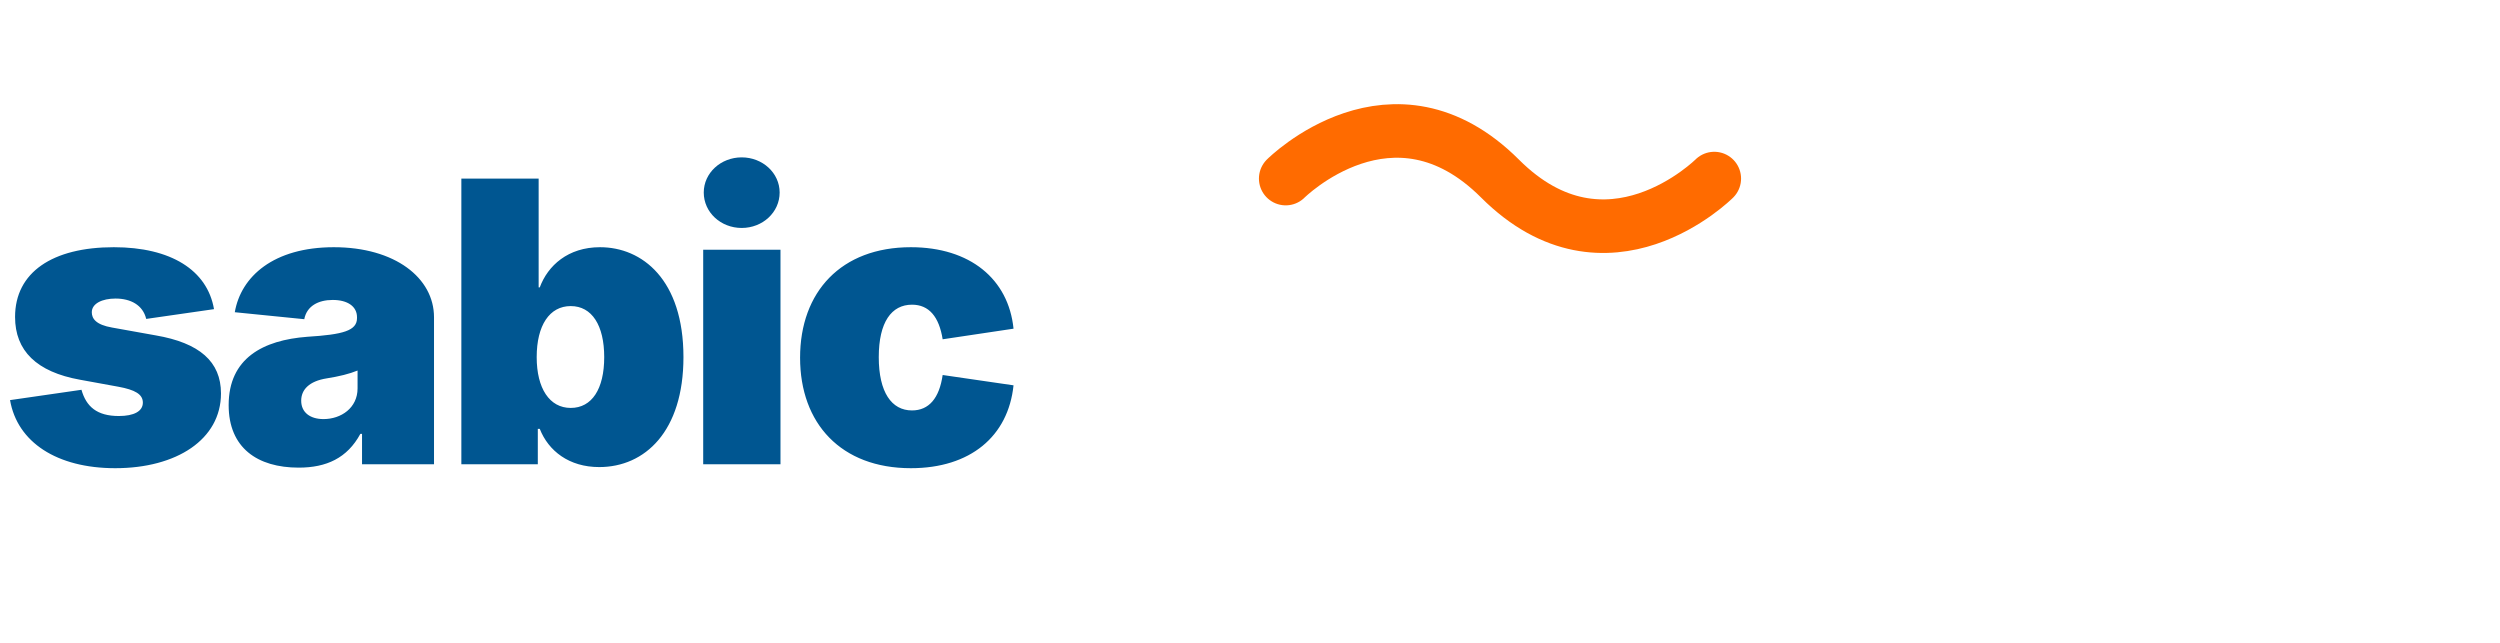
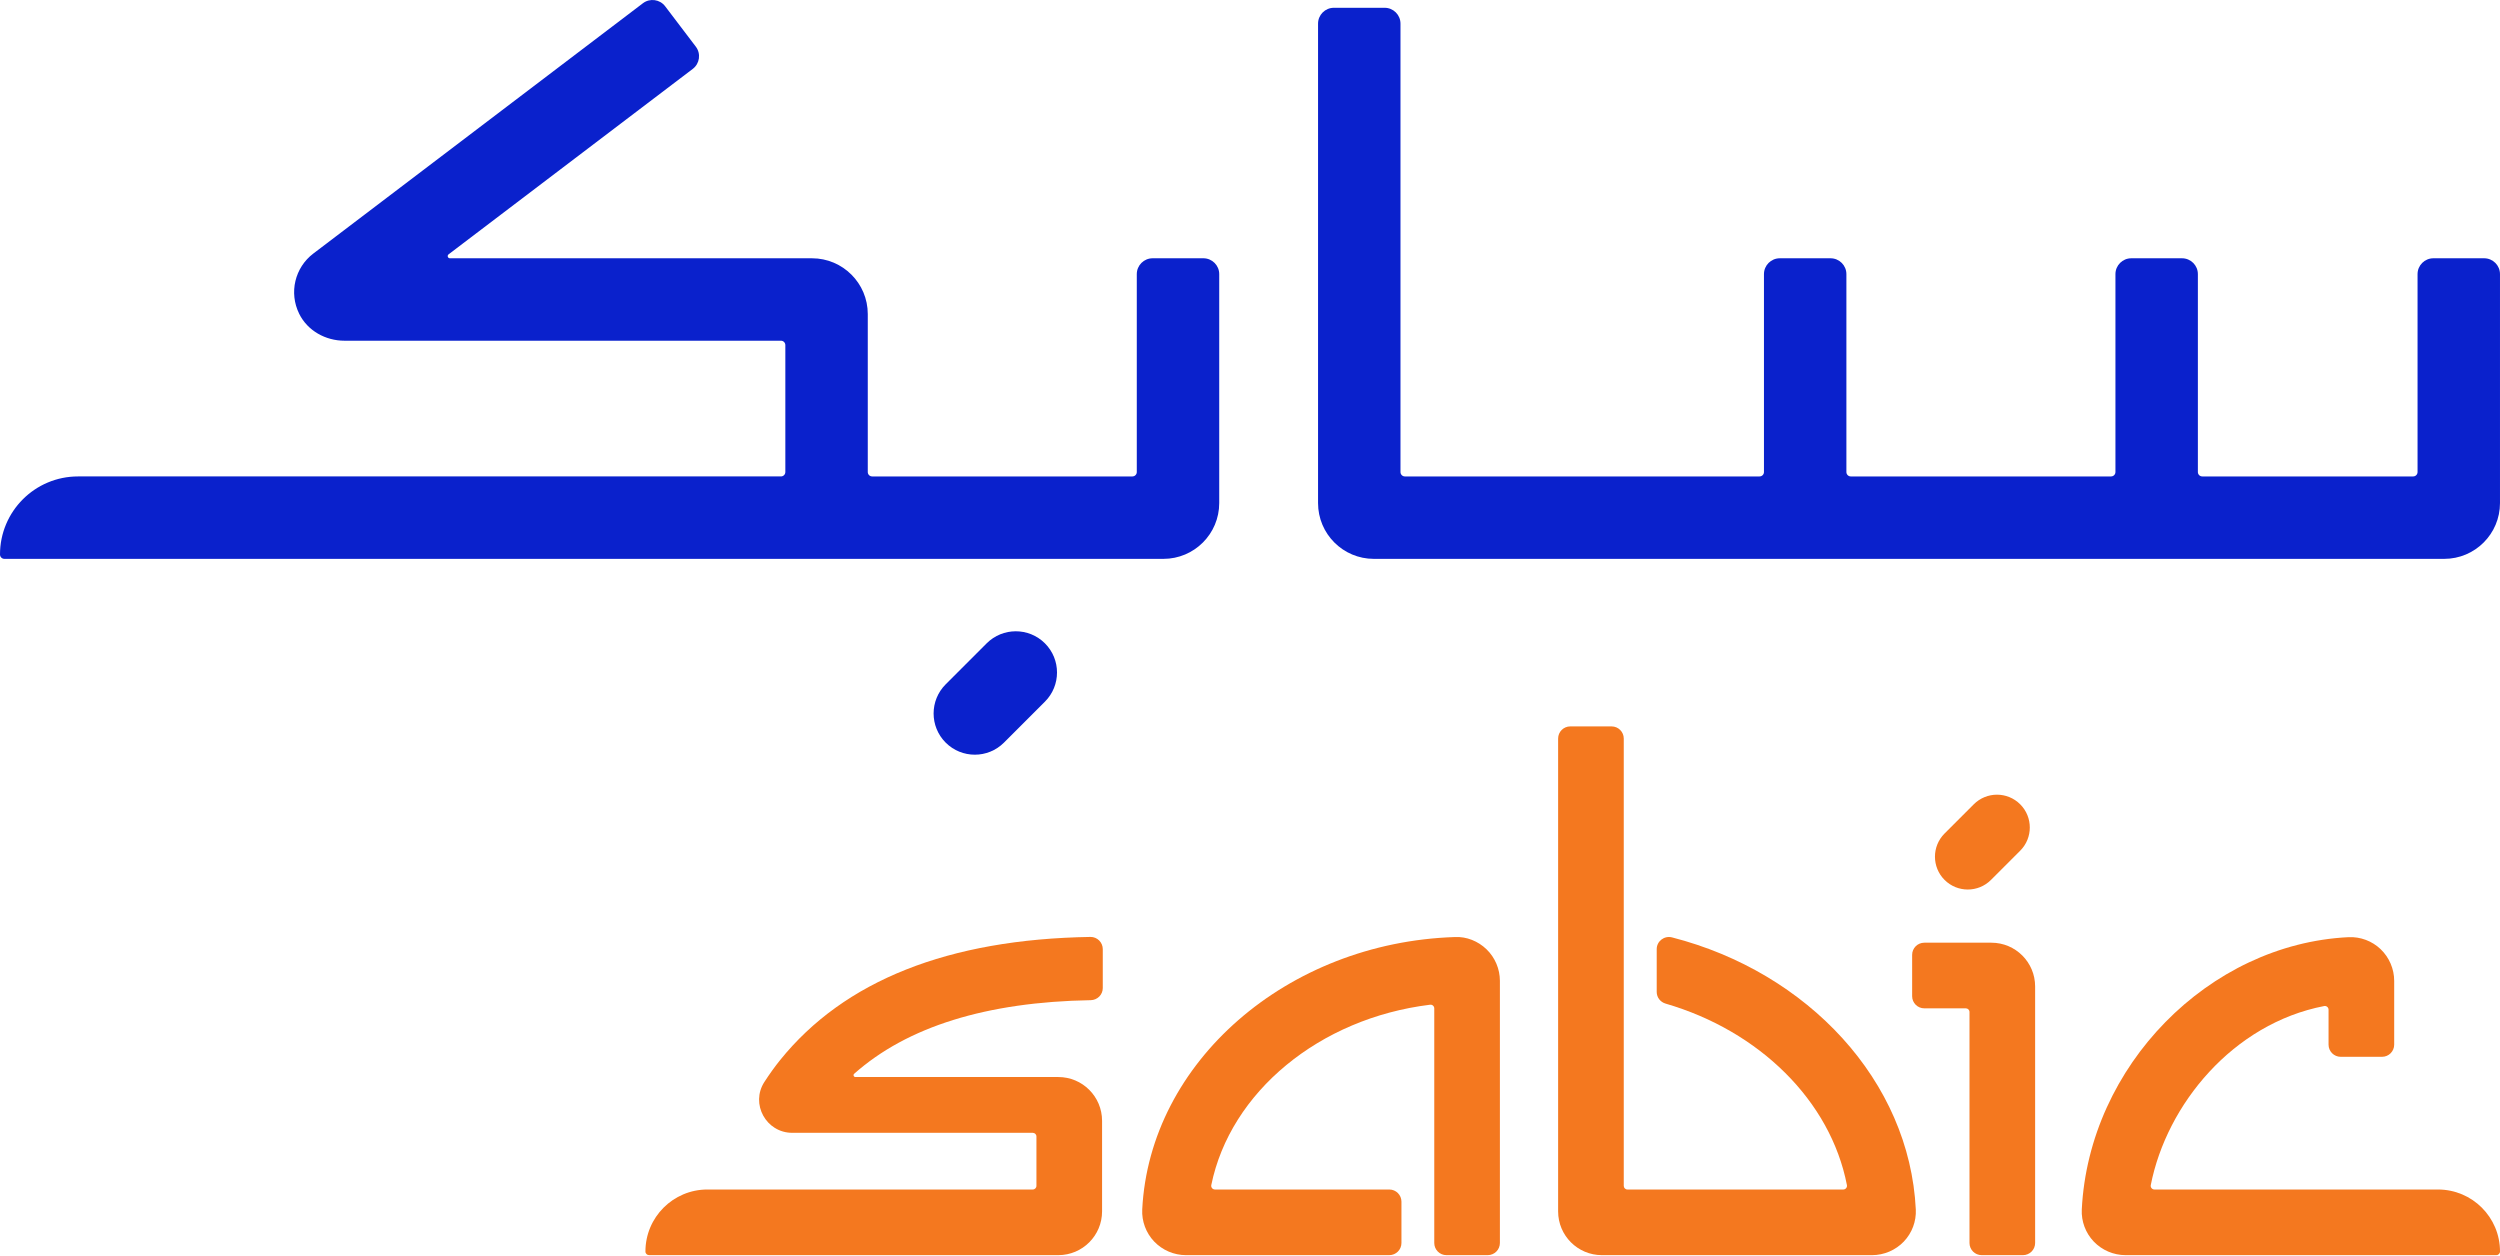
- <svg xmlns="http://www.w3.org/2000/svg" viewBox="0 0 140 36" fill="none">
-   <text x="0" y="26" fill="#005691" font-size="22" font-weight="900" font-family="system-ui, -apple-system, sans-serif" letter-spacing="-0.03em">sabic</text>
-   <path d="M72 10C72 10 78 4 84 10C90 16 96 10 96 10" stroke="#FF6B00" stroke-width="3" stroke-linecap="round" />
+ <svg xmlns="http://www.w3.org/2000/svg" id="Layer_2" data-name="Layer 2" viewBox="0 0 500 251.028">
+   <defs>
+     <style>
+       .cls-1 {
+         fill: #0a21cc;
+       }
+ 
+       .cls-2 {
+         fill: #f4781f;
+       }
+     </style>
+   </defs>
+   <g id="Artwork">
+     <g id="Sabic_Logo_Institutional_FullColor_RGB">
+       <g id="Logotype_English" data-name="Logotype English">
+         <path id="c" class="cls-2" d="M500,250.299c0,.403-.326.729-.729.729h-74.169c-2.393,0-4.711-.995-6.361-2.728-1.632-1.715-2.501-4.05-2.384-6.406,1.432-28.667,25.367-53.097,53.355-54.46,2.347-.112,4.685.754,6.4,2.387,1.733,1.65,2.726,3.966,2.726,6.357v12.753c0,1.342-1.088,2.431-2.431,2.431h-8.266c-1.342,0-2.431-1.088-2.431-2.431l-0-6.994c-0-.459-.424-.815-.875-.728-18.25,3.533-31.511,19.679-34.683,35.82-.089.452.268.873.729.873l56.721-0c6.847-0,12.398,5.551,12.398,12.398v0Z" />
+         <path id="i" class="cls-2" d="M404.596,251.028h-8.266c-1.342,0-2.431-1.088-2.431-2.431v-46.2c0-.403-.326-.729-.729-.729h-8.311c-1.342,0-2.431-1.088-2.431-2.431v-8.266c0-1.342,1.088-2.431,2.431-2.431h13.416c4.833,0,8.751,3.918,8.751,8.751v51.305c0,1.342-1.088,2.431-2.431,2.431ZM398.196,175.983l5.842-5.842c2.563-2.563,2.563-6.719,0-9.282l-0-0c-2.563-2.563-6.719-2.563-9.282,0l-5.842,5.842c-2.563,2.563-2.563,6.719,0,9.282l0.0 0c2.563,2.563,6.719,2.563,9.282,0Z" />
+         <path id="c-2" data-name="c" class="cls-2" d="M322.321,145.28h-8.266c-1.342,0-2.431,1.088-2.431,2.431v94.567c0,4.833,3.918,8.751,8.751,8.751h54.04c2.391,0,4.707-.993,6.356-2.723,1.633-1.713,2.504-4.046,2.39-6.401-1.246-25.709-21.584-47.449-48.751-54.425-1.55-.398-3.068.752-3.068,2.352l0,8.559c0,1.089.732,2.026,1.778,2.33,18.726,5.451,32.992,19.42,36.265,36.305.088.452-.27.876-.73.876h-43.174c-.403,0-.729-.326-.729-.729v-89.461c0-1.342-1.088-2.431-2.431-2.431Z" />
+         <path id="a" class="cls-2" d="M297.549,251.028c1.342-0,2.431-1.088,2.431-2.431v-52.433c0-2.361-.973-4.658-2.669-6.3-1.686-1.633-4.008-2.577-6.333-2.455h-.007c-33.571,1.09-61.034,25.021-62.525,54.482-.119,2.355.749,4.691,2.382,6.408,1.65,1.735,3.968,2.73,6.362,2.73h40.669c1.342,0,2.431-1.088,2.431-2.431v-8.266c0-1.342-1.088-2.431-2.431-2.431l-34.874-0c-.462-0-.82-.428-.728-.882,3.796-18.61,21.624-33.368,43.77-36.077.436-.053.826.294.826.734l-0,46.921c-0,1.342,1.088,2.431,2.431,2.431l8.266-0Z" />
+         <path id="s" class="cls-2" d="M207.287,227.293v9.879c0,.403-.326.729-.729.729h-65.074c-6.853,0-12.408,5.56-12.398,12.416.001.392.337.711.729.711l81.849 0c4.833 0,8.75-3.918,8.75-8.75v-18.121c0-4.833-3.918-8.751-8.751-8.751h-40.582c-.336,0-.503-.424-.252-.647,10.619-9.428,26.487-14.372,47.315-14.724,1.331-.022,2.411-1.091,2.411-2.423v-7.786c0-1.354-1.115-2.462-2.468-2.44-28.381.451-49.255,8.735-62.069,24.638-1.062,1.317-2.121,2.795-3.137,4.361-2.843,4.383.348,10.179,5.572,10.179l48.105-0c.403-0.0.729.326.729.729Z" />
+       </g>
+       <g id="Logotype_Arabic" data-name="Logotype Arabic">
+         <path class="cls-1" d="M227.358,54.828v39.584c0,.483-.392.875-.875.875h-52.053c-.483,0-.875-.392-.875-.875v-31.595c0-6.164-4.997-11.161-11.161-11.161h-72.415c-.419,0-.598-.532-.265-.786l48.842-37.094c1.395-1.06,1.667-3.049.608-4.444l-6.134-8.077c-1.06-1.395-3.049-1.667-4.445-.608L62.658,50.716c-3.67,2.789-4.916,7.812-2.811,12.059,1.673,3.377,5.273,5.368,9.041,5.368l87.305-0c.483-0.0.875.392.875.875v25.393c0,.483-.392.875-.875.875l-140.581 0c-8.622 0-15.612,6.99-15.612,15.612v0c0.0.483.392.875.875.875h231.81c6.164,0,11.16-4.997,11.16-11.16v-45.786c0-1.752-1.42-3.172-3.172-3.172h-10.143c-1.752,0-3.172,1.42-3.172,3.172Z" />
+         <path class="cls-1" d="M483.51,54.828v39.584c0,.483-.392.875-.875.875h-42.185c-.483,0-.875-.392-.875-.875v-39.584c0-1.752-1.42-3.172-3.172-3.172h-10.143c-1.752,0-3.172,1.42-3.172,3.172v39.584c0,.483-.392.875-.875.875h-52.059c-.483,0-.875-.392-.875-.875v-39.584c0-1.752-1.42-3.172-3.172-3.172h-10.143c-1.752,0-3.172,1.42-3.172,3.172v39.584c0,.483-.392.875-.875.875h-70.945c-.483,0-.875-.392-.875-.875V4.729c0-1.752-1.42-3.172-3.172-3.172h-10.143c-1.752,0-3.172,1.42-3.172,3.172v95.884c0,6.164,4.997,11.16,11.16,11.16h214.068c6.164,0,11.16-4.997,11.16-11.16v-45.786c0-1.752-1.42-3.172-3.172-3.172h-10.143c-1.752,0-3.172,1.42-3.172,3.172Z" />
+         <rect class="cls-1" x="185.024" y="130.354" width="28.077" height="16.487" rx="8.244" ry="8.244" transform="translate(-39.6973 181.3658) rotate(-45.00311)" />
+       </g>
+     </g>
+   </g>
</svg>
